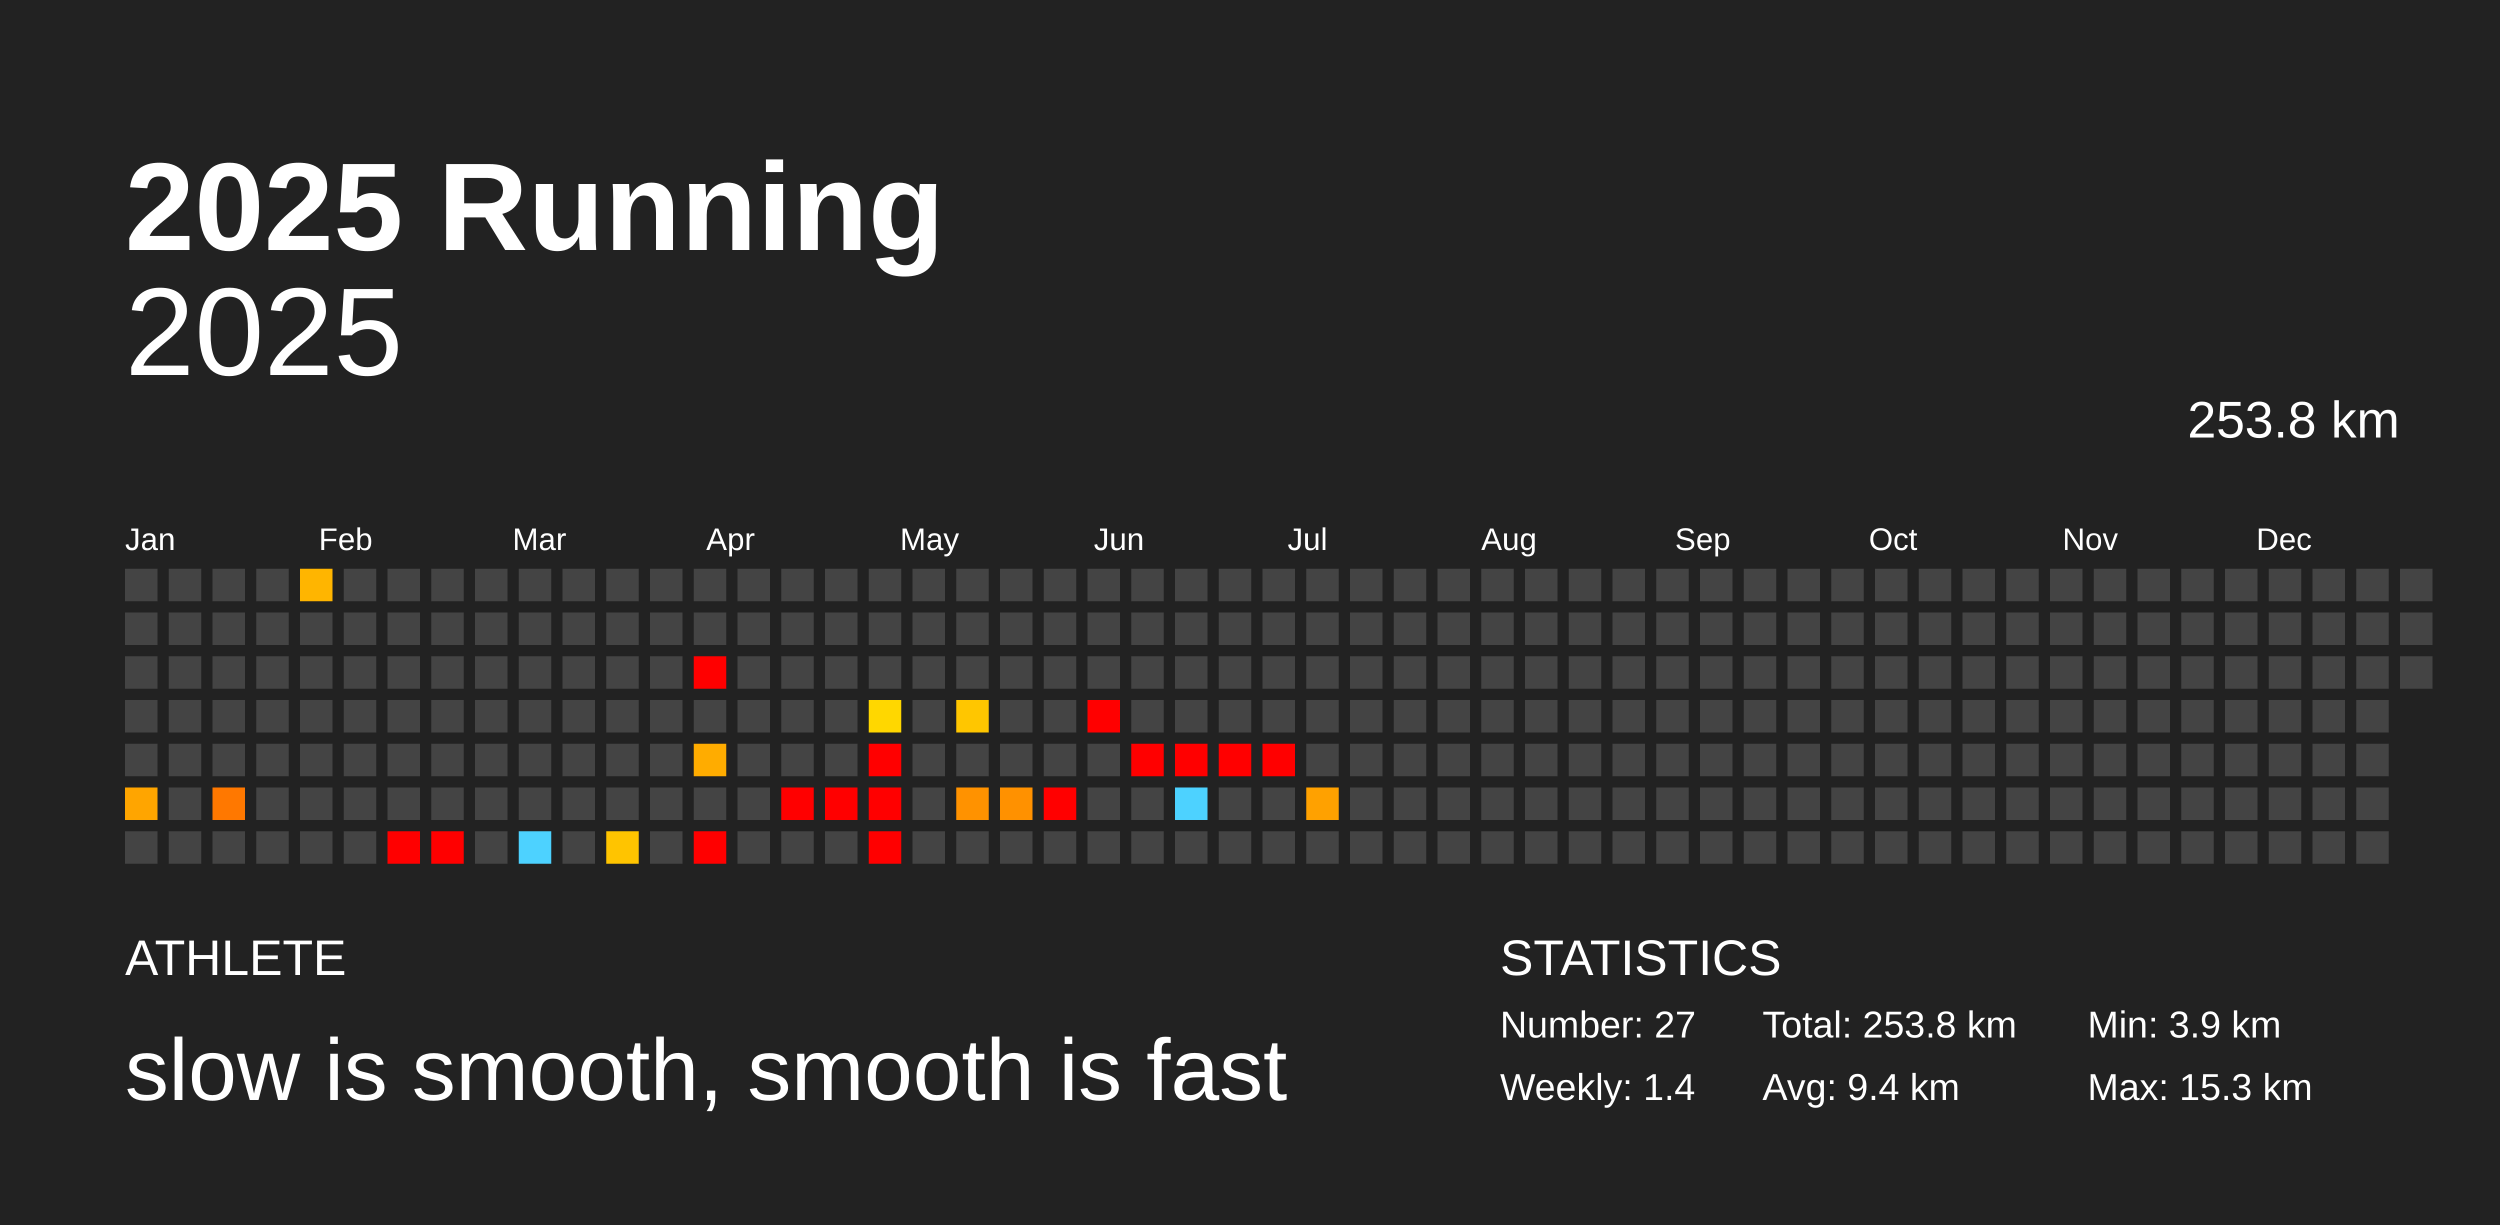
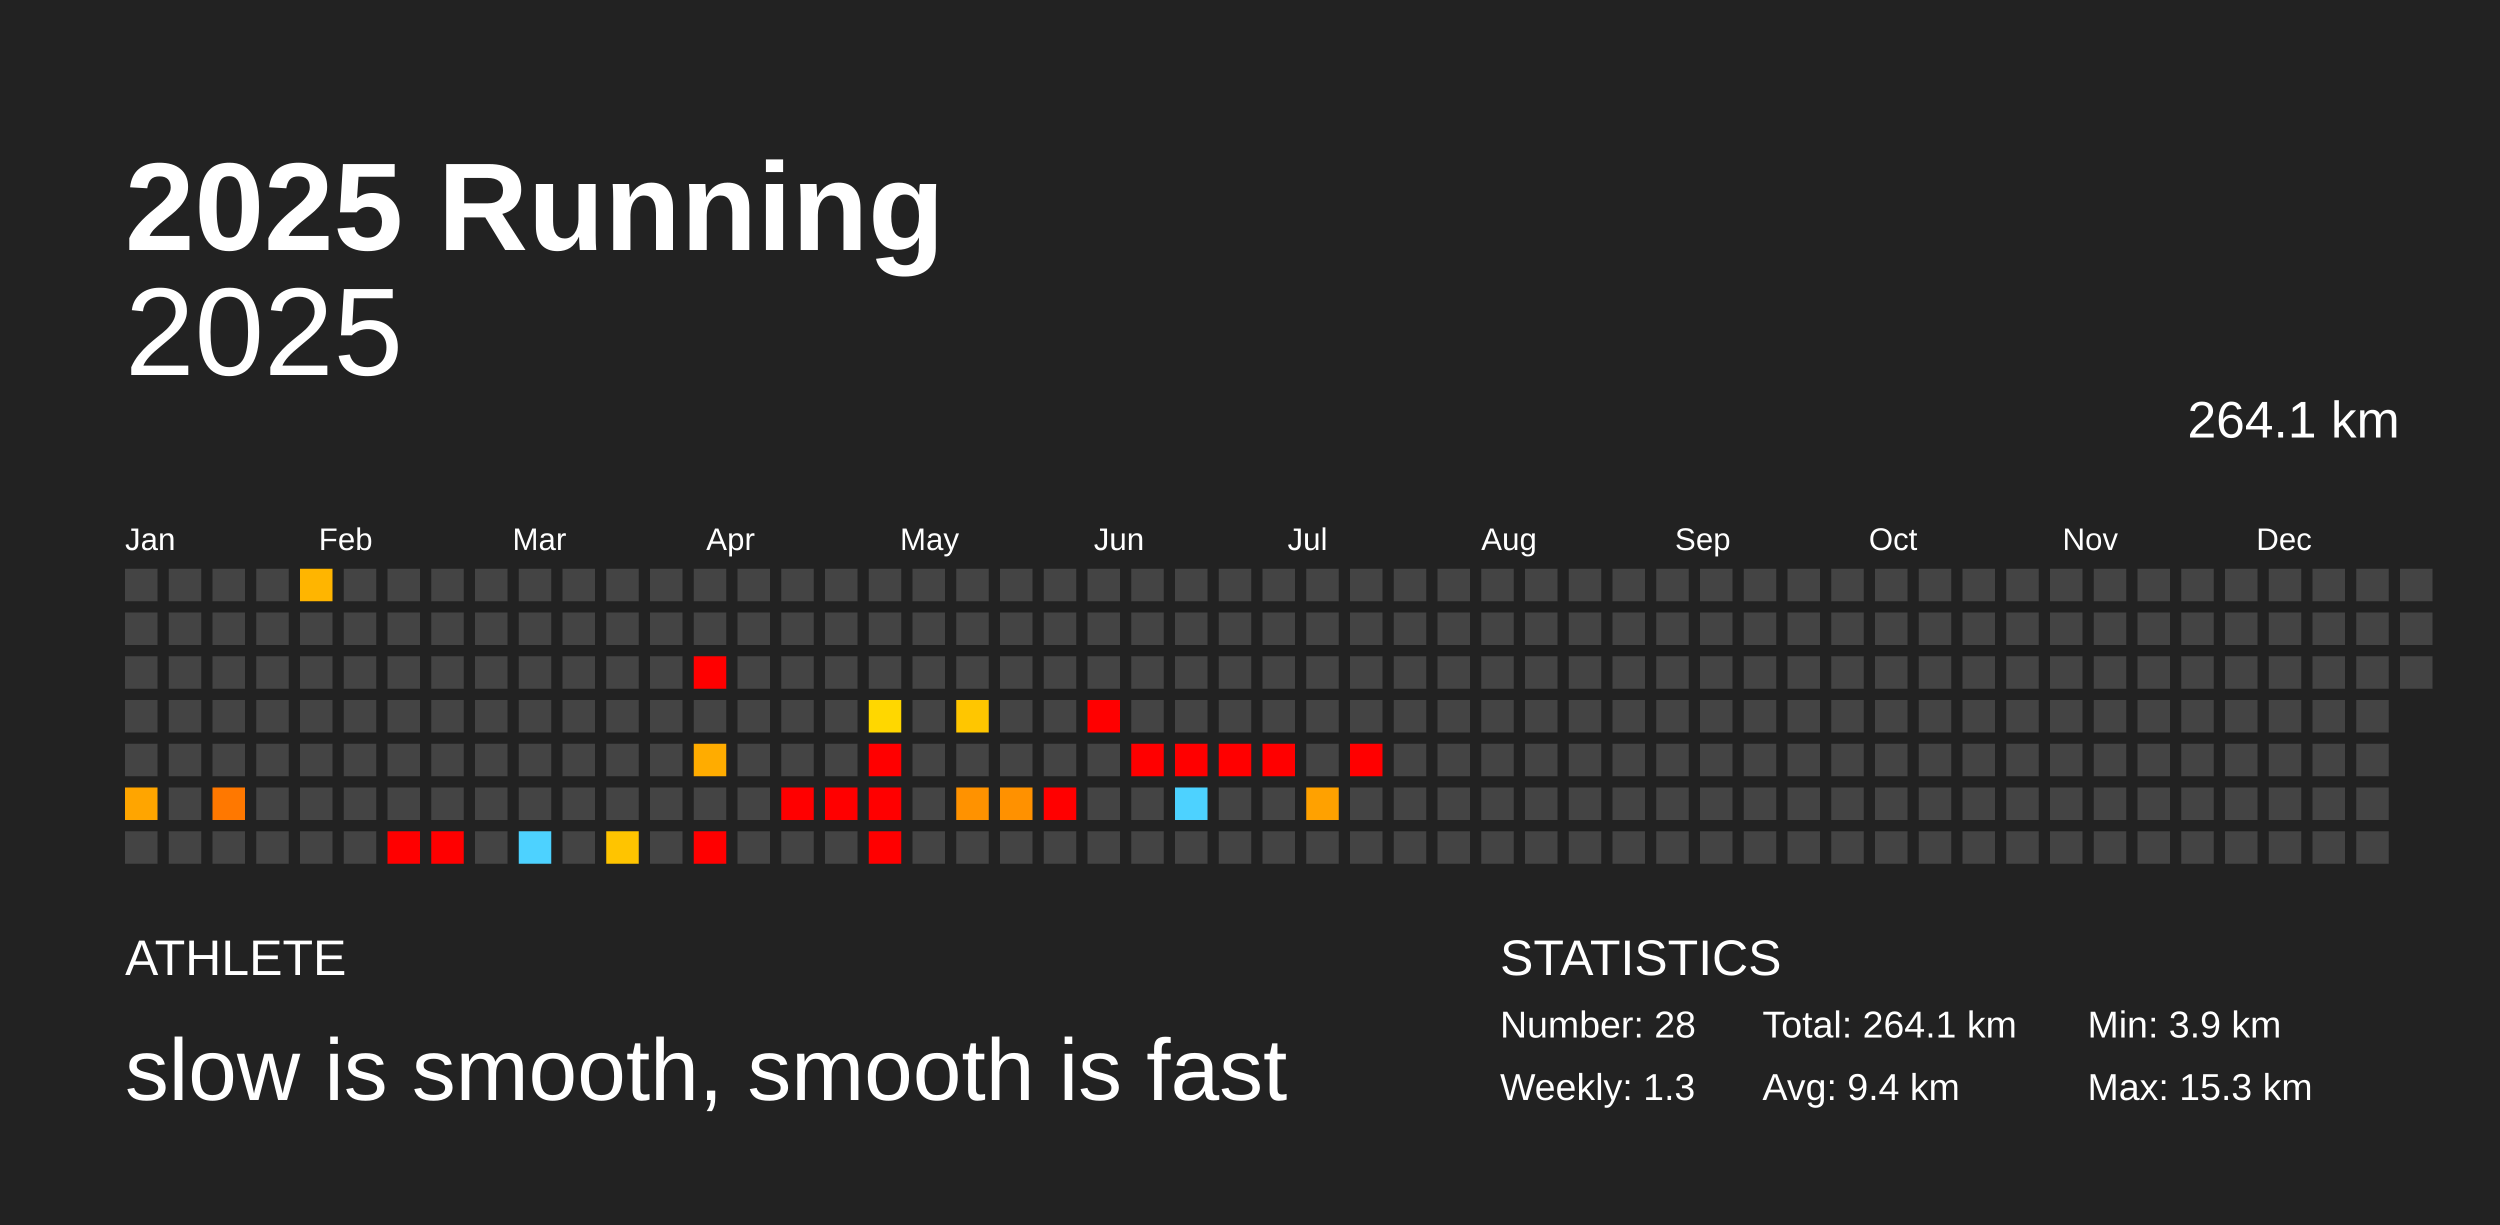
<svg xmlns="http://www.w3.org/2000/svg" baseProfile="full" height="98mm" version="1.1" viewBox="0,0,200,98" width="200mm">
  <defs />
  <rect fill="#222222" height="98" width="200" x="0" y="0" />
  <text fill="#FFFFFF" style="font-size:10px; font-family:Arial; font-weight:bold;" x="10" y="20">2025 Running</text>
  <text fill="#FFFFFF" style="font-size:4px; font-family:Arial" x="10" y="78">ATHLETE</text>
  <text fill="#FFFFFF" style="font-size:7px; font-family:Arial" x="10" y="88">slow is smooth, smooth is fast</text>
  <text fill="#FFFFFF" style="font-size:4px; font-family:Arial" x="120" y="78">STATISTICS</text>
-   <text fill="#FFFFFF" style="font-size:3px; font-family:Arial" x="120" y="83">Number: 27</text>
-   <text fill="#FFFFFF" style="font-size:3px; font-family:Arial" x="120" y="88">Weekly: 1.4</text>
-   <text fill="#FFFFFF" style="font-size:3px; font-family:Arial" x="141" y="83">Total: 253.8 km</text>
+   <text fill="#FFFFFF" style="font-size:3px; font-family:Arial" x="120" y="83">Number: 28</text>
+   <text fill="#FFFFFF" style="font-size:3px; font-family:Arial" x="120" y="88">Weekly: 1.3</text>
+   <text fill="#FFFFFF" style="font-size:3px; font-family:Arial" x="141" y="83">Total: 264.1 km</text>
  <text fill="#FFFFFF" style="font-size:3px; font-family:Arial" x="141" y="88">Avg: 9.4 km</text>
  <text fill="#FFFFFF" style="font-size:3px; font-family:Arial" x="167" y="83">Min: 3.9 km</text>
  <text fill="#FFFFFF" style="font-size:3px; font-family:Arial" x="167" y="88">Max: 15.3 km</text>
  <text alignment-baseline="hanging" fill="#FFFFFF" style="font-size:10.0px; font-family:Arial;" x="10" y="30">2025</text>
-   <text alignment-baseline="hanging" fill="#FFFFFF" style="font-size:4.125px; font-family:Arial;" x="175" y="35">253.8 km</text>
+   <text alignment-baseline="hanging" fill="#FFFFFF" style="font-size:4.125px; font-family:Arial;" x="175" y="35">264.1 km</text>
  <text fill="#FFFFFF" style="font-size:2.5px; font-family:Arial" x="10.0" y="44">Jan</text>
  <text fill="#FFFFFF" style="font-size:2.5px; font-family:Arial" x="25.5" y="44">Feb</text>
  <text fill="#FFFFFF" style="font-size:2.5px; font-family:Arial" x="41.0" y="44">Mar</text>
  <text fill="#FFFFFF" style="font-size:2.5px; font-family:Arial" x="56.5" y="44">Apr</text>
  <text fill="#FFFFFF" style="font-size:2.5px; font-family:Arial" x="72.0" y="44">May</text>
  <text fill="#FFFFFF" style="font-size:2.5px; font-family:Arial" x="87.5" y="44">Jun</text>
  <text fill="#FFFFFF" style="font-size:2.5px; font-family:Arial" x="103.0" y="44">Jul</text>
  <text fill="#FFFFFF" style="font-size:2.5px; font-family:Arial" x="118.5" y="44">Aug</text>
  <text fill="#FFFFFF" style="font-size:2.5px; font-family:Arial" x="134.0" y="44">Sep</text>
  <text fill="#FFFFFF" style="font-size:2.5px; font-family:Arial" x="149.5" y="44">Oct</text>
  <text fill="#FFFFFF" style="font-size:2.5px; font-family:Arial" x="165.0" y="44">Nov</text>
  <text fill="#FFFFFF" style="font-size:2.5px; font-family:Arial" x="180.5" y="44">Dec</text>
  <rect fill="#444444" height="2.6" width="2.6" x="10.0" y="45.5" />
  <rect fill="#444444" height="2.6" width="2.6" x="10.0" y="49.0" />
  <rect fill="#444444" height="2.6" width="2.6" x="10.0" y="52.5" />
  <rect fill="#444444" height="2.6" width="2.6" x="10.0" y="56.0" />
  <rect fill="#444444" height="2.6" width="2.6" x="10.0" y="59.5" />
  <rect fill="#ffa500" height="2.6" width="2.6" x="10.0" y="63.0" />
  <rect fill="#444444" height="2.6" width="2.6" x="10.0" y="66.5" />
  <rect fill="#444444" height="2.6" width="2.6" x="13.5" y="45.5" />
  <rect fill="#444444" height="2.6" width="2.6" x="13.5" y="49.0" />
  <rect fill="#444444" height="2.6" width="2.6" x="13.5" y="52.5" />
  <rect fill="#444444" height="2.6" width="2.6" x="13.5" y="56.0" />
  <rect fill="#444444" height="2.6" width="2.6" x="13.5" y="59.5" />
  <rect fill="#444444" height="2.6" width="2.6" x="13.5" y="63.0" />
  <rect fill="#444444" height="2.6" width="2.6" x="13.5" y="66.5" />
  <rect fill="#444444" height="2.6" width="2.6" x="17.0" y="45.5" />
  <rect fill="#444444" height="2.6" width="2.6" x="17.0" y="49.0" />
  <rect fill="#444444" height="2.6" width="2.6" x="17.0" y="52.5" />
  <rect fill="#444444" height="2.6" width="2.6" x="17.0" y="56.0" />
  <rect fill="#444444" height="2.6" width="2.6" x="17.0" y="59.5" />
  <rect fill="#ff7800" height="2.6" width="2.6" x="17.0" y="63.0" />
  <rect fill="#444444" height="2.6" width="2.6" x="17.0" y="66.5" />
  <rect fill="#444444" height="2.6" width="2.6" x="20.5" y="45.5" />
  <rect fill="#444444" height="2.6" width="2.6" x="20.5" y="49.0" />
  <rect fill="#444444" height="2.6" width="2.6" x="20.5" y="52.5" />
  <rect fill="#444444" height="2.6" width="2.6" x="20.5" y="56.0" />
  <rect fill="#444444" height="2.6" width="2.6" x="20.5" y="59.5" />
  <rect fill="#444444" height="2.6" width="2.6" x="20.5" y="63.0" />
  <rect fill="#444444" height="2.6" width="2.6" x="20.5" y="66.5" />
  <rect fill="#ffb500" height="2.6" width="2.6" x="24.0" y="45.5" />
  <rect fill="#444444" height="2.6" width="2.6" x="24.0" y="49.0" />
  <rect fill="#444444" height="2.6" width="2.6" x="24.0" y="52.5" />
  <rect fill="#444444" height="2.6" width="2.6" x="24.0" y="56.0" />
  <rect fill="#444444" height="2.6" width="2.6" x="24.0" y="59.5" />
  <rect fill="#444444" height="2.6" width="2.6" x="24.0" y="63.0" />
  <rect fill="#444444" height="2.6" width="2.6" x="24.0" y="66.5" />
  <rect fill="#444444" height="2.6" width="2.6" x="27.5" y="45.5" />
  <rect fill="#444444" height="2.6" width="2.6" x="27.5" y="49.0" />
  <rect fill="#444444" height="2.6" width="2.6" x="27.5" y="52.5" />
  <rect fill="#444444" height="2.6" width="2.6" x="27.5" y="56.0" />
  <rect fill="#444444" height="2.6" width="2.6" x="27.5" y="59.5" />
  <rect fill="#444444" height="2.6" width="2.6" x="27.5" y="63.0" />
  <rect fill="#444444" height="2.6" width="2.6" x="27.5" y="66.5" />
  <rect fill="#444444" height="2.6" width="2.6" x="31.0" y="45.5" />
  <rect fill="#444444" height="2.6" width="2.6" x="31.0" y="49.0" />
  <rect fill="#444444" height="2.6" width="2.6" x="31.0" y="52.5" />
  <rect fill="#444444" height="2.6" width="2.6" x="31.0" y="56.0" />
  <rect fill="#444444" height="2.6" width="2.6" x="31.0" y="59.5" />
  <rect fill="#444444" height="2.6" width="2.6" x="31.0" y="63.0" />
  <rect fill="red" height="2.6" width="2.6" x="31.0" y="66.5" />
  <rect fill="#444444" height="2.6" width="2.6" x="34.5" y="45.5" />
  <rect fill="#444444" height="2.6" width="2.6" x="34.5" y="49.0" />
  <rect fill="#444444" height="2.6" width="2.6" x="34.5" y="52.5" />
  <rect fill="#444444" height="2.6" width="2.6" x="34.5" y="56.0" />
  <rect fill="#444444" height="2.6" width="2.6" x="34.5" y="59.5" />
  <rect fill="#444444" height="2.6" width="2.6" x="34.5" y="63.0" />
  <rect fill="red" height="2.6" width="2.6" x="34.5" y="66.5" />
  <rect fill="#444444" height="2.6" width="2.6" x="38.0" y="45.5" />
  <rect fill="#444444" height="2.6" width="2.6" x="38.0" y="49.0" />
  <rect fill="#444444" height="2.6" width="2.6" x="38.0" y="52.5" />
  <rect fill="#444444" height="2.6" width="2.6" x="38.0" y="56.0" />
  <rect fill="#444444" height="2.6" width="2.6" x="38.0" y="59.5" />
  <rect fill="#444444" height="2.6" width="2.6" x="38.0" y="63.0" />
  <rect fill="#444444" height="2.6" width="2.6" x="38.0" y="66.5" />
  <rect fill="#444444" height="2.6" width="2.6" x="41.5" y="45.5" />
  <rect fill="#444444" height="2.6" width="2.6" x="41.5" y="49.0" />
  <rect fill="#444444" height="2.6" width="2.6" x="41.5" y="52.5" />
  <rect fill="#444444" height="2.6" width="2.6" x="41.5" y="56.0" />
  <rect fill="#444444" height="2.6" width="2.6" x="41.5" y="59.5" />
  <rect fill="#444444" height="2.6" width="2.6" x="41.5" y="63.0" />
  <rect fill="#4dd2ff" height="2.6" width="2.6" x="41.5" y="66.5" />
  <rect fill="#444444" height="2.6" width="2.6" x="45.0" y="45.5" />
  <rect fill="#444444" height="2.6" width="2.6" x="45.0" y="49.0" />
  <rect fill="#444444" height="2.6" width="2.6" x="45.0" y="52.5" />
  <rect fill="#444444" height="2.6" width="2.6" x="45.0" y="56.0" />
  <rect fill="#444444" height="2.6" width="2.6" x="45.0" y="59.5" />
  <rect fill="#444444" height="2.6" width="2.6" x="45.0" y="63.0" />
  <rect fill="#444444" height="2.6" width="2.6" x="45.0" y="66.5" />
  <rect fill="#444444" height="2.6" width="2.6" x="48.5" y="45.5" />
  <rect fill="#444444" height="2.6" width="2.6" x="48.5" y="49.0" />
  <rect fill="#444444" height="2.6" width="2.6" x="48.5" y="52.5" />
  <rect fill="#444444" height="2.6" width="2.6" x="48.5" y="56.0" />
  <rect fill="#444444" height="2.6" width="2.6" x="48.5" y="59.5" />
  <rect fill="#444444" height="2.6" width="2.6" x="48.5" y="63.0" />
  <rect fill="#ffc400" height="2.6" width="2.6" x="48.5" y="66.5" />
  <rect fill="#444444" height="2.6" width="2.6" x="52.0" y="45.5" />
  <rect fill="#444444" height="2.6" width="2.6" x="52.0" y="49.0" />
  <rect fill="#444444" height="2.6" width="2.6" x="52.0" y="52.5" />
  <rect fill="#444444" height="2.6" width="2.6" x="52.0" y="56.0" />
  <rect fill="#444444" height="2.6" width="2.6" x="52.0" y="59.5" />
  <rect fill="#444444" height="2.6" width="2.6" x="52.0" y="63.0" />
  <rect fill="#444444" height="2.6" width="2.6" x="52.0" y="66.5" />
  <rect fill="#444444" height="2.6" width="2.6" x="55.5" y="45.5" />
  <rect fill="#444444" height="2.6" width="2.6" x="55.5" y="49.0" />
  <rect fill="red" height="2.6" width="2.6" x="55.5" y="52.5" />
  <rect fill="#444444" height="2.6" width="2.6" x="55.5" y="56.0" />
  <rect fill="#ffac00" height="2.6" width="2.6" x="55.5" y="59.5" />
  <rect fill="#444444" height="2.6" width="2.6" x="55.5" y="63.0" />
  <rect fill="red" height="2.6" width="2.6" x="55.5" y="66.5" />
  <rect fill="#444444" height="2.6" width="2.6" x="59.0" y="45.5" />
  <rect fill="#444444" height="2.6" width="2.6" x="59.0" y="49.0" />
  <rect fill="#444444" height="2.6" width="2.6" x="59.0" y="52.5" />
  <rect fill="#444444" height="2.6" width="2.6" x="59.0" y="56.0" />
  <rect fill="#444444" height="2.6" width="2.6" x="59.0" y="59.5" />
  <rect fill="#444444" height="2.6" width="2.6" x="59.0" y="63.0" />
  <rect fill="#444444" height="2.6" width="2.6" x="59.0" y="66.5" />
  <rect fill="#444444" height="2.6" width="2.6" x="62.5" y="45.5" />
  <rect fill="#444444" height="2.6" width="2.6" x="62.5" y="49.0" />
  <rect fill="#444444" height="2.6" width="2.6" x="62.5" y="52.5" />
  <rect fill="#444444" height="2.6" width="2.6" x="62.5" y="56.0" />
  <rect fill="#444444" height="2.6" width="2.6" x="62.5" y="59.5" />
  <rect fill="red" height="2.6" width="2.6" x="62.5" y="63.0" />
  <rect fill="#444444" height="2.6" width="2.6" x="62.5" y="66.5" />
  <rect fill="#444444" height="2.6" width="2.6" x="66.0" y="45.5" />
  <rect fill="#444444" height="2.6" width="2.6" x="66.0" y="49.0" />
  <rect fill="#444444" height="2.6" width="2.6" x="66.0" y="52.5" />
  <rect fill="#444444" height="2.6" width="2.6" x="66.0" y="56.0" />
  <rect fill="#444444" height="2.6" width="2.6" x="66.0" y="59.5" />
  <rect fill="red" height="2.6" width="2.6" x="66.0" y="63.0" />
  <rect fill="#444444" height="2.6" width="2.6" x="66.0" y="66.5" />
  <rect fill="#444444" height="2.6" width="2.6" x="69.5" y="45.5" />
  <rect fill="#444444" height="2.6" width="2.6" x="69.5" y="49.0" />
  <rect fill="#444444" height="2.6" width="2.6" x="69.5" y="52.5" />
  <rect fill="#ffd700" height="2.6" width="2.6" x="69.5" y="56.0" />
  <rect fill="red" height="2.6" width="2.6" x="69.5" y="59.5" />
  <rect fill="red" height="2.6" width="2.6" x="69.5" y="63.0" />
  <rect fill="red" height="2.6" width="2.6" x="69.5" y="66.5" />
  <rect fill="#444444" height="2.6" width="2.6" x="73.0" y="45.5" />
  <rect fill="#444444" height="2.6" width="2.6" x="73.0" y="49.0" />
  <rect fill="#444444" height="2.6" width="2.6" x="73.0" y="52.5" />
  <rect fill="#444444" height="2.6" width="2.6" x="73.0" y="56.0" />
  <rect fill="#444444" height="2.6" width="2.6" x="73.0" y="59.5" />
  <rect fill="#444444" height="2.6" width="2.6" x="73.0" y="63.0" />
  <rect fill="#444444" height="2.6" width="2.6" x="73.0" y="66.5" />
  <rect fill="#444444" height="2.6" width="2.6" x="76.5" y="45.5" />
  <rect fill="#444444" height="2.6" width="2.6" x="76.5" y="49.0" />
  <rect fill="#444444" height="2.6" width="2.6" x="76.5" y="52.5" />
  <rect fill="#ffc600" height="2.6" width="2.6" x="76.5" y="56.0" />
  <rect fill="#444444" height="2.6" width="2.6" x="76.5" y="59.5" />
  <rect fill="#ff9200" height="2.6" width="2.6" x="76.5" y="63.0" />
  <rect fill="#444444" height="2.6" width="2.6" x="76.5" y="66.5" />
  <rect fill="#444444" height="2.6" width="2.6" x="80.0" y="45.5" />
  <rect fill="#444444" height="2.6" width="2.6" x="80.0" y="49.0" />
  <rect fill="#444444" height="2.6" width="2.6" x="80.0" y="52.5" />
  <rect fill="#444444" height="2.6" width="2.6" x="80.0" y="56.0" />
  <rect fill="#444444" height="2.6" width="2.6" x="80.0" y="59.5" />
  <rect fill="#ff9100" height="2.6" width="2.6" x="80.0" y="63.0" />
  <rect fill="#444444" height="2.6" width="2.6" x="80.0" y="66.5" />
  <rect fill="#444444" height="2.6" width="2.6" x="83.5" y="45.5" />
  <rect fill="#444444" height="2.6" width="2.6" x="83.5" y="49.0" />
  <rect fill="#444444" height="2.6" width="2.6" x="83.5" y="52.5" />
  <rect fill="#444444" height="2.6" width="2.6" x="83.5" y="56.0" />
  <rect fill="#444444" height="2.6" width="2.6" x="83.5" y="59.5" />
  <rect fill="red" height="2.6" width="2.6" x="83.5" y="63.0" />
  <rect fill="#444444" height="2.6" width="2.6" x="83.5" y="66.5" />
  <rect fill="#444444" height="2.6" width="2.6" x="87.0" y="45.5" />
  <rect fill="#444444" height="2.6" width="2.6" x="87.0" y="49.0" />
  <rect fill="#444444" height="2.6" width="2.6" x="87.0" y="52.5" />
  <rect fill="red" height="2.6" width="2.6" x="87.0" y="56.0" />
  <rect fill="#444444" height="2.6" width="2.6" x="87.0" y="59.5" />
  <rect fill="#444444" height="2.6" width="2.6" x="87.0" y="63.0" />
  <rect fill="#444444" height="2.6" width="2.6" x="87.0" y="66.5" />
  <rect fill="#444444" height="2.6" width="2.6" x="90.5" y="45.5" />
  <rect fill="#444444" height="2.6" width="2.6" x="90.5" y="49.0" />
  <rect fill="#444444" height="2.6" width="2.6" x="90.5" y="52.5" />
  <rect fill="#444444" height="2.6" width="2.6" x="90.5" y="56.0" />
  <rect fill="red" height="2.6" width="2.6" x="90.5" y="59.5" />
  <rect fill="#444444" height="2.6" width="2.6" x="90.5" y="63.0" />
  <rect fill="#444444" height="2.6" width="2.6" x="90.5" y="66.5" />
  <rect fill="#444444" height="2.6" width="2.6" x="94.0" y="45.5" />
  <rect fill="#444444" height="2.6" width="2.6" x="94.0" y="49.0" />
  <rect fill="#444444" height="2.6" width="2.6" x="94.0" y="52.5" />
  <rect fill="#444444" height="2.6" width="2.6" x="94.0" y="56.0" />
  <rect fill="red" height="2.6" width="2.6" x="94.0" y="59.5" />
  <rect fill="#4dd2ff" height="2.6" width="2.6" x="94.0" y="63.0" />
  <rect fill="#444444" height="2.6" width="2.6" x="94.0" y="66.5" />
  <rect fill="#444444" height="2.6" width="2.6" x="97.5" y="45.5" />
  <rect fill="#444444" height="2.6" width="2.6" x="97.5" y="49.0" />
  <rect fill="#444444" height="2.6" width="2.6" x="97.5" y="52.5" />
  <rect fill="#444444" height="2.6" width="2.6" x="97.5" y="56.0" />
  <rect fill="red" height="2.6" width="2.6" x="97.5" y="59.5" />
  <rect fill="#444444" height="2.6" width="2.6" x="97.5" y="63.0" />
  <rect fill="#444444" height="2.6" width="2.6" x="97.5" y="66.5" />
  <rect fill="#444444" height="2.6" width="2.6" x="101.0" y="45.5" />
  <rect fill="#444444" height="2.6" width="2.6" x="101.0" y="49.0" />
  <rect fill="#444444" height="2.6" width="2.6" x="101.0" y="52.5" />
  <rect fill="#444444" height="2.6" width="2.6" x="101.0" y="56.0" />
  <rect fill="red" height="2.6" width="2.6" x="101.0" y="59.5" />
  <rect fill="#444444" height="2.6" width="2.6" x="101.0" y="63.0" />
  <rect fill="#444444" height="2.6" width="2.6" x="101.0" y="66.5" />
  <rect fill="#444444" height="2.6" width="2.6" x="104.5" y="45.5" />
  <rect fill="#444444" height="2.6" width="2.6" x="104.5" y="49.0" />
  <rect fill="#444444" height="2.6" width="2.6" x="104.5" y="52.5" />
  <rect fill="#444444" height="2.6" width="2.6" x="104.5" y="56.0" />
  <rect fill="#444444" height="2.6" width="2.6" x="104.5" y="59.5" />
  <rect fill="#ffa100" height="2.6" width="2.6" x="104.5" y="63.0" />
  <rect fill="#444444" height="2.6" width="2.6" x="104.5" y="66.5" />
  <rect fill="#444444" height="2.6" width="2.6" x="108.0" y="45.5" />
  <rect fill="#444444" height="2.6" width="2.6" x="108.0" y="49.0" />
  <rect fill="#444444" height="2.6" width="2.6" x="108.0" y="52.5" />
  <rect fill="#444444" height="2.6" width="2.6" x="108.0" y="56.0" />
-   <rect fill="#444444" height="2.6" width="2.6" x="108.0" y="59.5" />
+   <rect fill="red" height="2.6" width="2.6" x="108.0" y="59.5" />
  <rect fill="#444444" height="2.6" width="2.6" x="108.0" y="63.0" />
  <rect fill="#444444" height="2.6" width="2.6" x="108.0" y="66.5" />
  <rect fill="#444444" height="2.6" width="2.6" x="111.5" y="45.5" />
  <rect fill="#444444" height="2.6" width="2.6" x="111.5" y="49.0" />
  <rect fill="#444444" height="2.6" width="2.6" x="111.5" y="52.5" />
  <rect fill="#444444" height="2.6" width="2.6" x="111.5" y="56.0" />
  <rect fill="#444444" height="2.6" width="2.6" x="111.5" y="59.5" />
  <rect fill="#444444" height="2.6" width="2.6" x="111.5" y="63.0" />
  <rect fill="#444444" height="2.6" width="2.6" x="111.5" y="66.5" />
  <rect fill="#444444" height="2.6" width="2.6" x="115.0" y="45.5" />
  <rect fill="#444444" height="2.6" width="2.6" x="115.0" y="49.0" />
  <rect fill="#444444" height="2.6" width="2.6" x="115.0" y="52.5" />
  <rect fill="#444444" height="2.6" width="2.6" x="115.0" y="56.0" />
  <rect fill="#444444" height="2.6" width="2.6" x="115.0" y="59.5" />
  <rect fill="#444444" height="2.6" width="2.6" x="115.0" y="63.0" />
  <rect fill="#444444" height="2.6" width="2.6" x="115.0" y="66.5" />
  <rect fill="#444444" height="2.6" width="2.6" x="118.5" y="45.5" />
  <rect fill="#444444" height="2.6" width="2.6" x="118.5" y="49.0" />
  <rect fill="#444444" height="2.6" width="2.6" x="118.5" y="52.5" />
  <rect fill="#444444" height="2.6" width="2.6" x="118.5" y="56.0" />
  <rect fill="#444444" height="2.6" width="2.6" x="118.5" y="59.5" />
  <rect fill="#444444" height="2.6" width="2.6" x="118.5" y="63.0" />
  <rect fill="#444444" height="2.6" width="2.6" x="118.5" y="66.5" />
  <rect fill="#444444" height="2.6" width="2.6" x="122.0" y="45.5" />
  <rect fill="#444444" height="2.6" width="2.6" x="122.0" y="49.0" />
  <rect fill="#444444" height="2.6" width="2.6" x="122.0" y="52.5" />
  <rect fill="#444444" height="2.6" width="2.6" x="122.0" y="56.0" />
  <rect fill="#444444" height="2.6" width="2.6" x="122.0" y="59.5" />
  <rect fill="#444444" height="2.6" width="2.6" x="122.0" y="63.0" />
  <rect fill="#444444" height="2.6" width="2.6" x="122.0" y="66.5" />
  <rect fill="#444444" height="2.6" width="2.6" x="125.5" y="45.5" />
  <rect fill="#444444" height="2.6" width="2.6" x="125.5" y="49.0" />
  <rect fill="#444444" height="2.6" width="2.6" x="125.5" y="52.5" />
  <rect fill="#444444" height="2.6" width="2.6" x="125.5" y="56.0" />
  <rect fill="#444444" height="2.6" width="2.6" x="125.5" y="59.5" />
  <rect fill="#444444" height="2.6" width="2.6" x="125.5" y="63.0" />
  <rect fill="#444444" height="2.6" width="2.6" x="125.5" y="66.5" />
  <rect fill="#444444" height="2.6" width="2.6" x="129.0" y="45.5" />
  <rect fill="#444444" height="2.6" width="2.6" x="129.0" y="49.0" />
  <rect fill="#444444" height="2.6" width="2.6" x="129.0" y="52.5" />
  <rect fill="#444444" height="2.6" width="2.6" x="129.0" y="56.0" />
  <rect fill="#444444" height="2.6" width="2.6" x="129.0" y="59.5" />
  <rect fill="#444444" height="2.6" width="2.6" x="129.0" y="63.0" />
  <rect fill="#444444" height="2.6" width="2.6" x="129.0" y="66.5" />
  <rect fill="#444444" height="2.6" width="2.6" x="132.5" y="45.5" />
  <rect fill="#444444" height="2.6" width="2.6" x="132.5" y="49.0" />
  <rect fill="#444444" height="2.6" width="2.6" x="132.5" y="52.5" />
  <rect fill="#444444" height="2.6" width="2.6" x="132.5" y="56.0" />
  <rect fill="#444444" height="2.6" width="2.6" x="132.5" y="59.5" />
  <rect fill="#444444" height="2.6" width="2.6" x="132.5" y="63.0" />
  <rect fill="#444444" height="2.6" width="2.6" x="132.5" y="66.5" />
  <rect fill="#444444" height="2.6" width="2.6" x="136.0" y="45.5" />
  <rect fill="#444444" height="2.6" width="2.6" x="136.0" y="49.0" />
  <rect fill="#444444" height="2.6" width="2.6" x="136.0" y="52.5" />
  <rect fill="#444444" height="2.6" width="2.6" x="136.0" y="56.0" />
  <rect fill="#444444" height="2.6" width="2.6" x="136.0" y="59.5" />
  <rect fill="#444444" height="2.6" width="2.6" x="136.0" y="63.0" />
  <rect fill="#444444" height="2.6" width="2.6" x="136.0" y="66.5" />
  <rect fill="#444444" height="2.6" width="2.6" x="139.5" y="45.5" />
  <rect fill="#444444" height="2.6" width="2.6" x="139.5" y="49.0" />
  <rect fill="#444444" height="2.6" width="2.6" x="139.5" y="52.5" />
  <rect fill="#444444" height="2.6" width="2.6" x="139.5" y="56.0" />
  <rect fill="#444444" height="2.6" width="2.6" x="139.5" y="59.5" />
  <rect fill="#444444" height="2.6" width="2.6" x="139.5" y="63.0" />
  <rect fill="#444444" height="2.6" width="2.6" x="139.5" y="66.5" />
  <rect fill="#444444" height="2.6" width="2.6" x="143.0" y="45.5" />
  <rect fill="#444444" height="2.6" width="2.6" x="143.0" y="49.0" />
  <rect fill="#444444" height="2.6" width="2.6" x="143.0" y="52.5" />
  <rect fill="#444444" height="2.6" width="2.6" x="143.0" y="56.0" />
  <rect fill="#444444" height="2.6" width="2.6" x="143.0" y="59.5" />
  <rect fill="#444444" height="2.6" width="2.6" x="143.0" y="63.0" />
  <rect fill="#444444" height="2.6" width="2.6" x="143.0" y="66.5" />
  <rect fill="#444444" height="2.6" width="2.6" x="146.5" y="45.5" />
  <rect fill="#444444" height="2.6" width="2.6" x="146.5" y="49.0" />
  <rect fill="#444444" height="2.6" width="2.6" x="146.5" y="52.5" />
  <rect fill="#444444" height="2.6" width="2.6" x="146.5" y="56.0" />
  <rect fill="#444444" height="2.6" width="2.6" x="146.5" y="59.5" />
  <rect fill="#444444" height="2.6" width="2.6" x="146.5" y="63.0" />
  <rect fill="#444444" height="2.6" width="2.6" x="146.5" y="66.5" />
  <rect fill="#444444" height="2.6" width="2.6" x="150.0" y="45.5" />
  <rect fill="#444444" height="2.6" width="2.6" x="150.0" y="49.0" />
  <rect fill="#444444" height="2.6" width="2.6" x="150.0" y="52.5" />
  <rect fill="#444444" height="2.6" width="2.6" x="150.0" y="56.0" />
  <rect fill="#444444" height="2.6" width="2.6" x="150.0" y="59.5" />
  <rect fill="#444444" height="2.6" width="2.6" x="150.0" y="63.0" />
  <rect fill="#444444" height="2.6" width="2.6" x="150.0" y="66.5" />
  <rect fill="#444444" height="2.6" width="2.6" x="153.5" y="45.5" />
  <rect fill="#444444" height="2.6" width="2.6" x="153.5" y="49.0" />
  <rect fill="#444444" height="2.6" width="2.6" x="153.5" y="52.5" />
  <rect fill="#444444" height="2.6" width="2.6" x="153.5" y="56.0" />
  <rect fill="#444444" height="2.6" width="2.6" x="153.5" y="59.5" />
  <rect fill="#444444" height="2.6" width="2.6" x="153.5" y="63.0" />
  <rect fill="#444444" height="2.6" width="2.6" x="153.5" y="66.5" />
  <rect fill="#444444" height="2.6" width="2.6" x="157.0" y="45.5" />
  <rect fill="#444444" height="2.6" width="2.6" x="157.0" y="49.0" />
  <rect fill="#444444" height="2.6" width="2.6" x="157.0" y="52.5" />
  <rect fill="#444444" height="2.6" width="2.6" x="157.0" y="56.0" />
  <rect fill="#444444" height="2.6" width="2.6" x="157.0" y="59.5" />
  <rect fill="#444444" height="2.6" width="2.6" x="157.0" y="63.0" />
  <rect fill="#444444" height="2.6" width="2.6" x="157.0" y="66.5" />
  <rect fill="#444444" height="2.6" width="2.6" x="160.5" y="45.5" />
  <rect fill="#444444" height="2.6" width="2.6" x="160.5" y="49.0" />
  <rect fill="#444444" height="2.6" width="2.6" x="160.5" y="52.5" />
  <rect fill="#444444" height="2.6" width="2.6" x="160.5" y="56.0" />
  <rect fill="#444444" height="2.6" width="2.6" x="160.5" y="59.5" />
  <rect fill="#444444" height="2.6" width="2.6" x="160.5" y="63.0" />
  <rect fill="#444444" height="2.6" width="2.6" x="160.5" y="66.5" />
  <rect fill="#444444" height="2.6" width="2.6" x="164.0" y="45.5" />
  <rect fill="#444444" height="2.6" width="2.6" x="164.0" y="49.0" />
  <rect fill="#444444" height="2.6" width="2.6" x="164.0" y="52.5" />
  <rect fill="#444444" height="2.6" width="2.6" x="164.0" y="56.0" />
  <rect fill="#444444" height="2.6" width="2.6" x="164.0" y="59.5" />
  <rect fill="#444444" height="2.6" width="2.6" x="164.0" y="63.0" />
  <rect fill="#444444" height="2.6" width="2.6" x="164.0" y="66.5" />
  <rect fill="#444444" height="2.6" width="2.6" x="167.5" y="45.5" />
  <rect fill="#444444" height="2.6" width="2.6" x="167.5" y="49.0" />
  <rect fill="#444444" height="2.6" width="2.6" x="167.5" y="52.5" />
  <rect fill="#444444" height="2.6" width="2.6" x="167.5" y="56.0" />
  <rect fill="#444444" height="2.6" width="2.6" x="167.5" y="59.5" />
  <rect fill="#444444" height="2.6" width="2.6" x="167.5" y="63.0" />
  <rect fill="#444444" height="2.6" width="2.6" x="167.5" y="66.5" />
  <rect fill="#444444" height="2.6" width="2.6" x="171.0" y="45.5" />
  <rect fill="#444444" height="2.6" width="2.6" x="171.0" y="49.0" />
  <rect fill="#444444" height="2.6" width="2.6" x="171.0" y="52.5" />
  <rect fill="#444444" height="2.6" width="2.6" x="171.0" y="56.0" />
  <rect fill="#444444" height="2.6" width="2.6" x="171.0" y="59.5" />
  <rect fill="#444444" height="2.6" width="2.6" x="171.0" y="63.0" />
  <rect fill="#444444" height="2.6" width="2.6" x="171.0" y="66.5" />
  <rect fill="#444444" height="2.6" width="2.6" x="174.5" y="45.5" />
  <rect fill="#444444" height="2.6" width="2.6" x="174.5" y="49.0" />
  <rect fill="#444444" height="2.6" width="2.6" x="174.5" y="52.5" />
  <rect fill="#444444" height="2.6" width="2.6" x="174.5" y="56.0" />
  <rect fill="#444444" height="2.6" width="2.6" x="174.5" y="59.5" />
  <rect fill="#444444" height="2.6" width="2.6" x="174.5" y="63.0" />
  <rect fill="#444444" height="2.6" width="2.6" x="174.5" y="66.5" />
  <rect fill="#444444" height="2.6" width="2.6" x="178.0" y="45.5" />
  <rect fill="#444444" height="2.6" width="2.6" x="178.0" y="49.0" />
  <rect fill="#444444" height="2.6" width="2.6" x="178.0" y="52.5" />
  <rect fill="#444444" height="2.6" width="2.6" x="178.0" y="56.0" />
  <rect fill="#444444" height="2.6" width="2.6" x="178.0" y="59.5" />
  <rect fill="#444444" height="2.6" width="2.6" x="178.0" y="63.0" />
  <rect fill="#444444" height="2.6" width="2.6" x="178.0" y="66.5" />
  <rect fill="#444444" height="2.6" width="2.6" x="181.5" y="45.5" />
  <rect fill="#444444" height="2.6" width="2.6" x="181.5" y="49.0" />
  <rect fill="#444444" height="2.6" width="2.6" x="181.5" y="52.5" />
  <rect fill="#444444" height="2.6" width="2.6" x="181.5" y="56.0" />
  <rect fill="#444444" height="2.6" width="2.6" x="181.5" y="59.5" />
  <rect fill="#444444" height="2.6" width="2.6" x="181.5" y="63.0" />
  <rect fill="#444444" height="2.6" width="2.6" x="181.5" y="66.5" />
  <rect fill="#444444" height="2.6" width="2.6" x="185.0" y="45.5" />
  <rect fill="#444444" height="2.6" width="2.6" x="185.0" y="49.0" />
  <rect fill="#444444" height="2.6" width="2.6" x="185.0" y="52.5" />
  <rect fill="#444444" height="2.6" width="2.6" x="185.0" y="56.0" />
  <rect fill="#444444" height="2.6" width="2.6" x="185.0" y="59.5" />
  <rect fill="#444444" height="2.6" width="2.6" x="185.0" y="63.0" />
  <rect fill="#444444" height="2.6" width="2.6" x="185.0" y="66.5" />
  <rect fill="#444444" height="2.6" width="2.6" x="188.5" y="45.5" />
  <rect fill="#444444" height="2.6" width="2.6" x="188.5" y="49.0" />
  <rect fill="#444444" height="2.6" width="2.6" x="188.5" y="52.5" />
  <rect fill="#444444" height="2.6" width="2.6" x="188.5" y="56.0" />
  <rect fill="#444444" height="2.6" width="2.6" x="188.5" y="59.5" />
  <rect fill="#444444" height="2.6" width="2.6" x="188.5" y="63.0" />
  <rect fill="#444444" height="2.6" width="2.6" x="188.5" y="66.5" />
  <rect fill="#444444" height="2.6" width="2.6" x="192.0" y="45.5" />
  <rect fill="#444444" height="2.6" width="2.6" x="192.0" y="49.0" />
  <rect fill="#444444" height="2.6" width="2.6" x="192.0" y="52.5" />
</svg>
